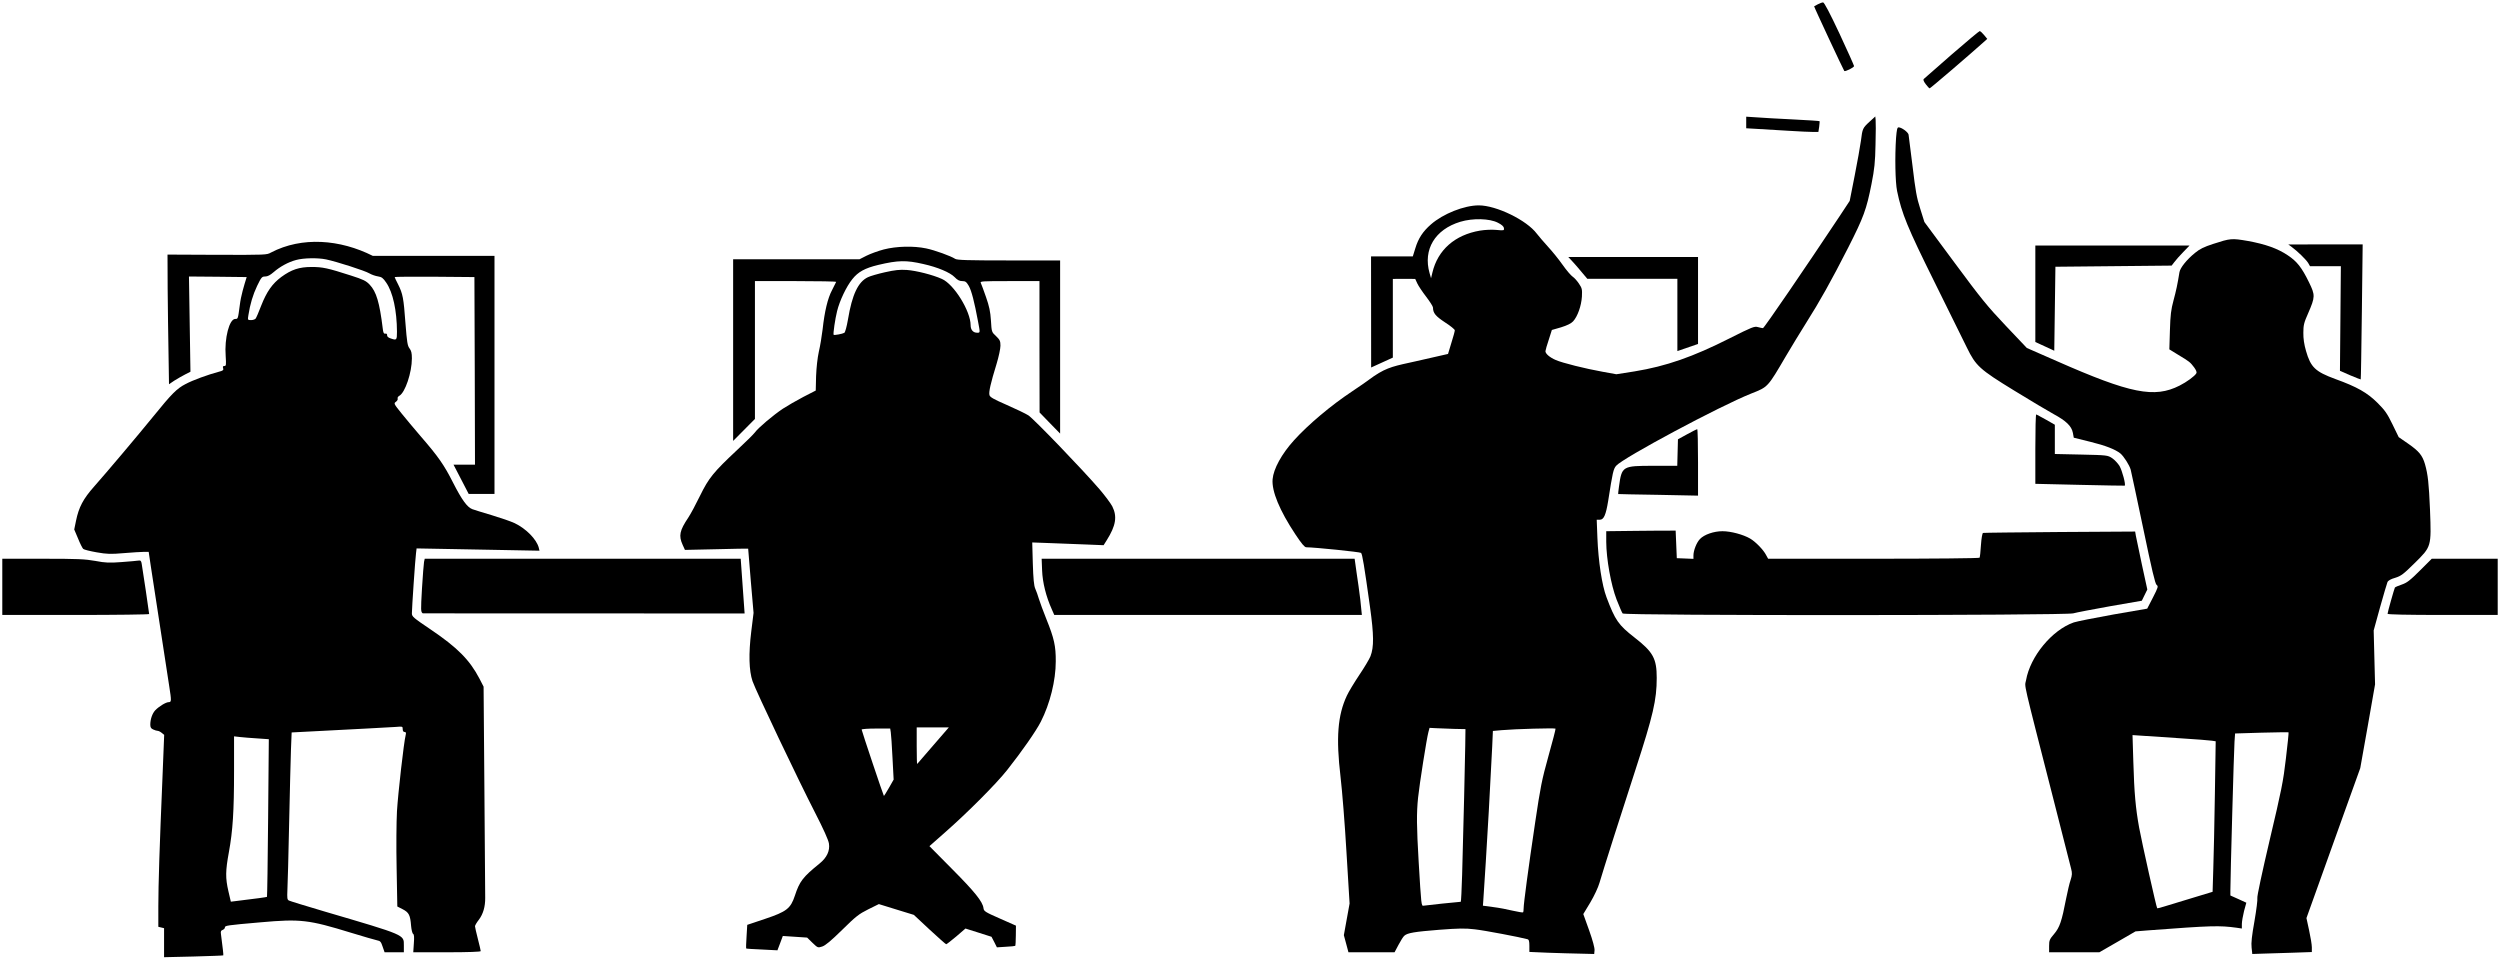
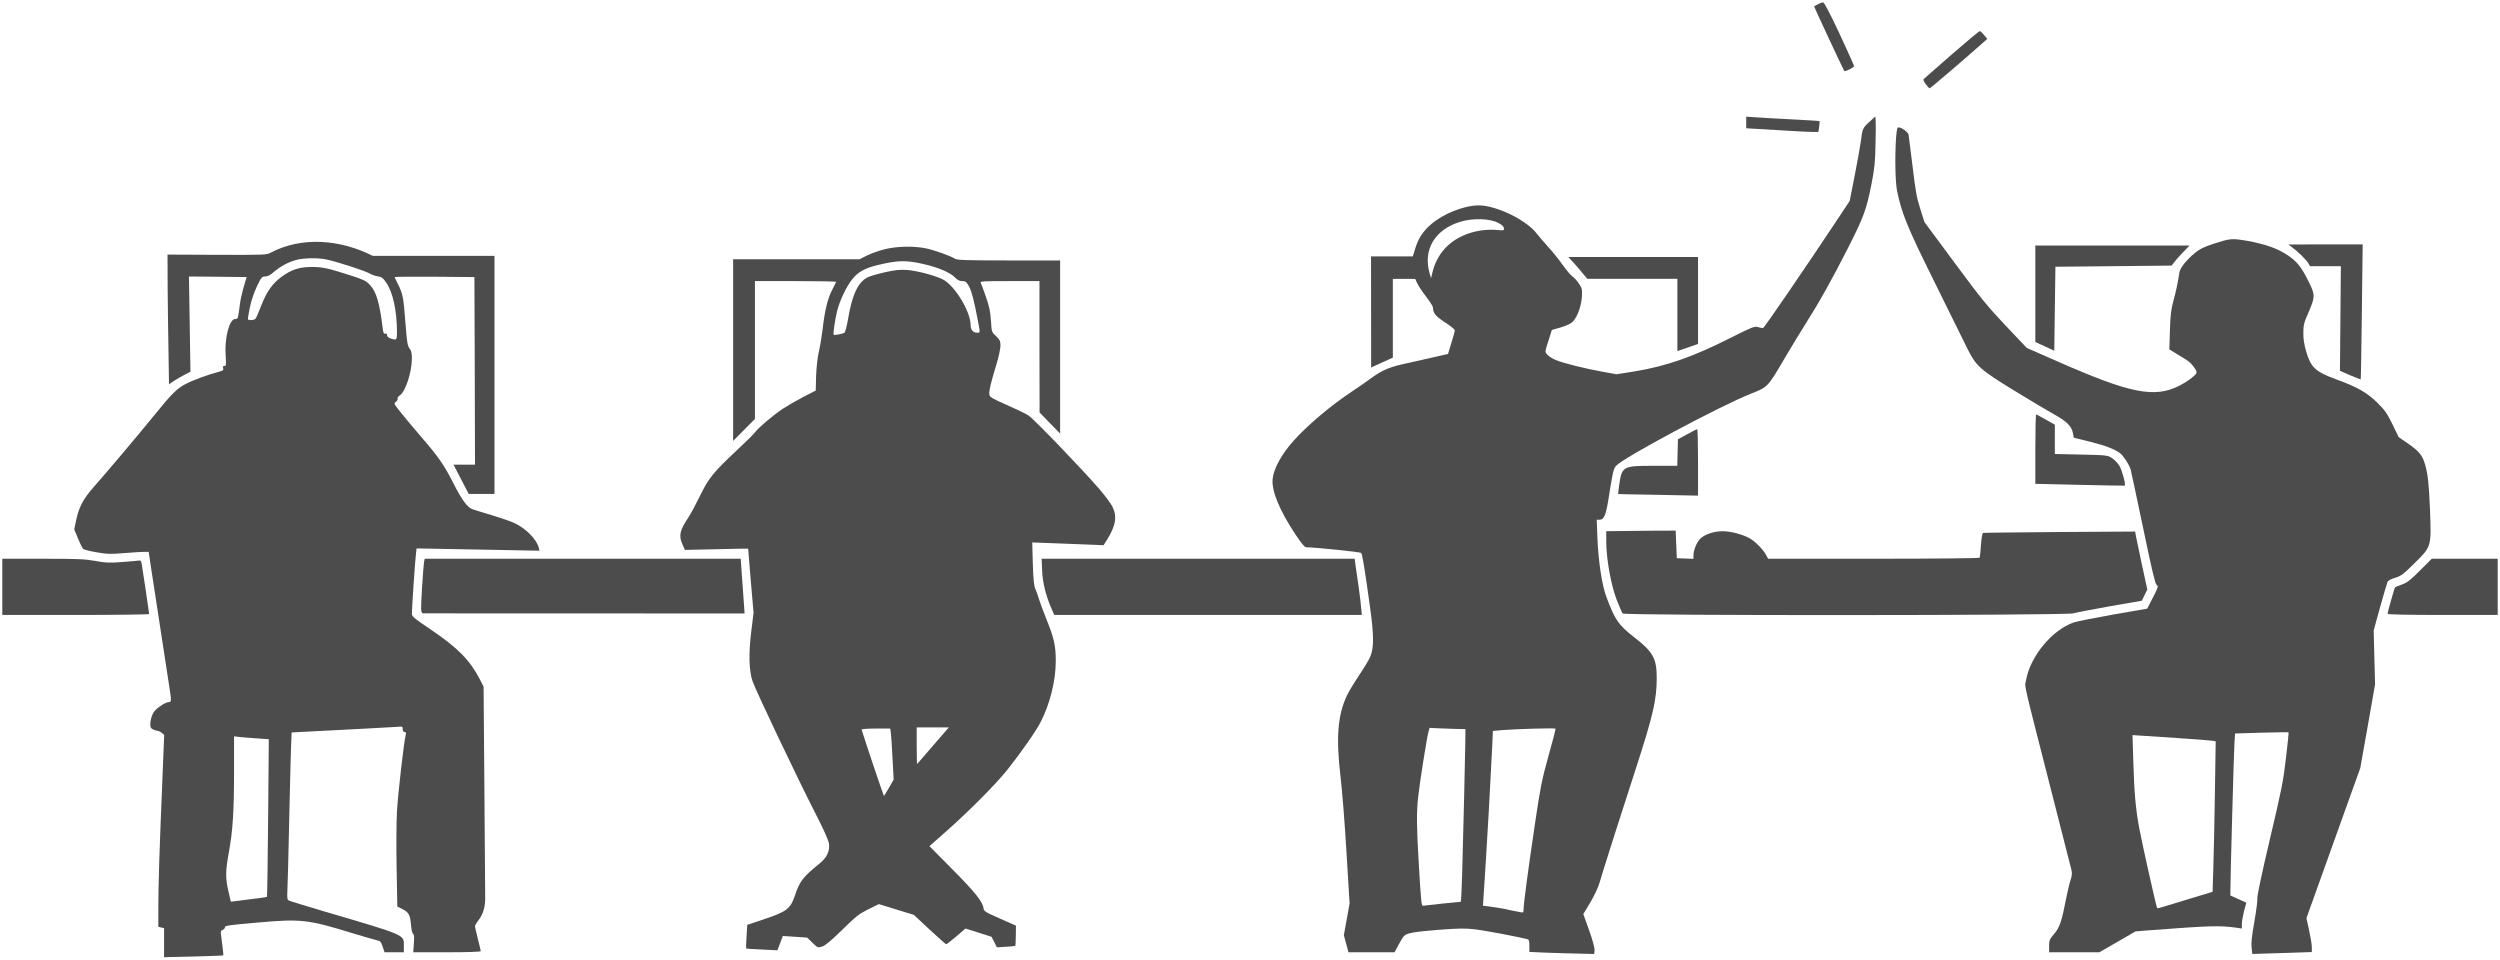
<svg xmlns="http://www.w3.org/2000/svg" version="1.0" width="2179pt" height="836pt" viewBox="0 0 2179 836" preserveAspectRatio="xMidYMid meet" id="svg2">
  <defs id="defs44" />
-   <g transform="translate(0,836) scale(0.1,-0.1)" fill="#000000" stroke="none" id="g6">
+   <g transform="translate(0,836) scale(0.1,-0.1)" fill="#4C4C4C" stroke="none" id="g6">
    <path d="M15845 8323 c-16 -8 -31 -17 -33 -18 -3 -2 256 -556 263 -564 8 -7 85 31 85 43 0 5 -57 133 -127 283 -84 179 -133 272 -143 272 -8 0 -28 -7 -45 -16z" id="path8" />
    <path d="M17012 7886 c-128 -112 -238 -208 -244 -214 -7 -7 -2 -21 17 -46 15 -20 30 -36 34 -36 6 0 346 291 464 397 l38 34 -28 34 c-15 18 -32 34 -38 34 -5 0 -115 -92 -243 -203z" id="path10" />
    <path d="M15220 7292 l0 -50 103 -6 c56 -3 176 -11 267 -16 91 -6 186 -10 212 -10 l47 0 7 45 c3 25 5 47 3 49 -2 2 -105 9 -229 15 -124 6 -267 14 -317 18 l-93 6 0 -51z" id="path12" />
    <path d="m 16297,7301 c -62,-57 -64,-61 -77,-167 -7,-49 -31,-187 -55,-307 l -43,-218 -87,-132 c -299,-450 -659,-977 -669,-977 -6,0 -26,4 -44,9 -30,9 -50,1 -245,-97 -322,-163 -555,-244 -830,-289 l -159,-25 -121,22 c -150,27 -347,76 -407,102 -53,23 -90,55 -90,77 1,9 13,54 29,100 l 27,85 80,23 c 54,17 87,33 105,52 39,42 72,135 77,216 3,64 1,73 -26,113 -16,24 -40,51 -54,60 -15,10 -54,55 -87,102 -33,47 -91,119 -129,160 -37,41 -81,92 -97,113 -88,118 -353,247 -506,247 -127,0 -311,-73 -417,-166 -71,-62 -110,-122 -136,-208 l -22,-71 c -126.134,0 -236.655,0 -364,0 1.166,-322.686 0.932,-645.372 0.893,-968.059 122.39,55.19 128.732,58.438 189.107,86.059 l 0,344 0,342 c 66.225,0.409 112.097,0.855 195,0 l 18,-39 c 10,-22 45,-74 78,-117 32,-42 59,-84 59,-94 0,-48 23,-75 105,-129 47,-30 85,-61 85,-69 0,-8 -13,-57 -30,-110 l -29,-96 -277,-63 c -180.138,-40.421 -248.493,-49.219 -368,-130 -50,-37 -138,-99 -195,-136 -178,-118 -378,-286 -501,-422 -109,-120 -180,-250 -188,-341 -9,-104 61,-273 199,-481 53,-80 80,-112 94,-112 80,-1 470,-41 478,-49 11,-11 27,-106 78,-471 34,-246 35,-349 4,-430 -10,-25 -54,-99 -98,-164 -44,-66 -93,-147 -108,-180 -80,-171 -95,-367 -55,-706 14,-118 38,-415 52,-660 l 27,-445 -25,-138 -25,-138 20,-74 20,-75 201,0 201,0 35,66 c 19,36 41,71 50,78 27,25 91,35 304,52 170,13 227,14 310,4 84,-9 397,-69 459,-86 13,-4 17,-16 17,-58 l 0,-53 163,-7 c 89,-3 216,-7 282,-8 l 120,-3 3,32 c 2,20 -16,87 -47,174 l -51,142 61,101 c 34,57 69,132 80,171 30,103 195,622 315,990 153,471 184,606 184,796 0,169 -31,226 -193,352 -141,110 -169,150 -245,352 -39,103 -71,313 -79,518 l -6,157 27,0 c 35,0 53,42 73,165 39,250 45,276 69,305 59,69 904,521 1178,630 147,58 142,53 302,326 48,82 129,214 179,294 116,183 214,358 364,652 135,266 159,332 203,554 26,132 32,190 35,344 3,102 3,199 1,215 l -3,30 z m -3242,-882 c 34,-17 51,-32 53,-47 3,-22 1,-22 -65,-16 -41,4 -100,1 -143,-6 -219,-37 -368,-168 -415,-365 l -12,-50 -13,45 c -58,205 47,380 268,447 110,33 255,29 327,-8 z m -381,-4412 99,-2 -2,-145 c -2,-147 -15,-688 -27,-1123 -4,-130 -9,-237 -12,-237 -16,0 -310,-31 -324,-34 -20,-4 -20,1 -43,384 -18,309 -19,420 -5,558 12,116 75,516 90,571 l 10,37 57,-3 c 32,-2 103,-4 157,-6 z m 822,-238 c -58,-208 -70,-272 -115,-574 -61,-410 -101,-711 -101,-752 0,-16 -2,-32 -5,-35 -3,-3 -43,4 -88,14 -45,11 -122,26 -172,32 l -90,12 3,39 c 1,22 11,175 22,340 17,266 34,574 56,1007 l 6,137 77,7 c 112,10 466,20 469,13 2,-4 -26,-112 -62,-240 z" id="path14" />
    <path d="M16526 7158 c-11 -164 -7 -384 9 -463 41 -198 90 -317 327 -795 127 -256 253 -512 281 -569 78 -160 110 -190 414 -376 141 -87 295 -178 342 -204 109 -59 157 -105 168 -163 l8 -43 145 -36 c131 -32 217 -66 261 -101 30 -25 79 -102 90 -141 6 -23 55 -255 110 -516 75 -360 103 -479 116 -489 16 -12 14 -20 -32 -110 l-50 -97 -295 -51 c-162 -29 -317 -60 -345 -69 -190 -66 -380 -297 -416 -504 -12 -66 -38 46 241 -1046 77 -302 145 -571 152 -597 10 -39 9 -55 -5 -99 -10 -28 -26 -99 -38 -158 -39 -203 -57 -254 -105 -311 -40 -47 -44 -56 -44 -106 l0 -54 219 0 219 0 158 91 157 91 111 9 c556 42 620 43 769 23 l47 -7 0 39 c0 22 9 72 19 113 l20 73 -70 32 -69 31 0 45 c0 110 31 1232 36 1296 l5 71 231 7 c127 3 233 5 235 3 2 -3 -8 -105 -23 -228 -23 -199 -39 -278 -141 -709 -66 -282 -112 -494 -108 -508 3 -12 -8 -102 -25 -200 -23 -129 -30 -191 -25 -232 l6 -55 87 3 c48 1 165 5 260 8 l172 6 0 42 c0 22 -11 89 -24 148 l-23 106 93 259 c51 142 156 436 234 653 l142 395 65 365 64 365 -6 235 -6 235 55 200 c31 110 60 209 65 221 6 14 29 27 68 38 51 16 71 31 170 129 146 144 145 141 133 462 -10 234 -18 308 -44 400 -23 77 -52 112 -145 177 l-84 58 -54 111 c-46 95 -66 123 -131 188 -90 89 -178 139 -366 207 -177 65 -216 103 -257 246 -16 55 -24 108 -23 158 0 65 5 87 42 170 62 143 62 157 7 270 -64 130 -104 181 -185 235 -90 60 -195 97 -349 125 -140 24 -150 23 -301 -26 -80 -26 -117 -44 -158 -78 -73 -59 -130 -131 -136 -169 -16 -101 -29 -162 -52 -247 -21 -78 -27 -124 -31 -260 l-5 -165 78 -48 c98 -59 103 -63 138 -109 18 -25 25 -42 19 -52 -13 -24 -84 -76 -146 -107 -219 -111 -427 -70 -1071 214 l-260 114 -184 194 c-160 169 -217 239 -446 549 l-263 355 -36 115 c-31 95 -42 159 -67 370 -17 140 -33 265 -35 277 -5 22 -61 63 -87 63 -12 0 -16 -20 -22 -92z m2479 -5233 c132 -8 255 -18 274 -21 l33 -5 -7 -457 c-4 -251 -10 -546 -14 -656 l-6 -199 -145 -44 c-300 -92 -334 -102 -338 -99 -7 7 -133 571 -157 701 -31 171 -43 302 -51 579 l-7 229 89 -6 c49 -4 197 -13 329 -22z" id="path16" />
    <path d="m 2362,6159 c -37,-21 -42,-21 -469,-20 l -433,2 c -0.118,-391.766 8.211,-808.022 13,-1130 59.76,43.448 130.464,80.724 187,109 -3.601,276.678 -8.333,553.338 -13,830 163.026,-0.702 344.885,-3.299 503,-5 -24.23,-78.71 -49.766,-160.52 -60,-245 -16,-120 -15,-120 -40,-120 -51,0 -95,-168 -83,-322 5,-79 4,-88 -11,-88 -13,0 -16,-5 -11,-19 5,-17 -1,-22 -37,-31 -97,-26 -226,-73 -290,-107 -77,-40 -120,-83 -283,-284 C 1195,4557 929,4242 821,4120 725,4012 687,3939 663,3823 l -16,-78 33,-78 c 17,-43 38,-84 45,-91 7,-7 60,-20 117,-30 92,-16 122,-17 238,-7 73,6 152,11 175,11 l 41,0 18,-122 c 15,-101 87,-572 161,-1049 20,-128 20,-139 -5,-139 -24,0 -86,-38 -118,-72 -25,-28 -42,-77 -42,-124 0,-23 6,-34 25,-42 14,-7 32,-12 39,-12 8,0 24,-8 36,-18 l 21,-17 -15,-375 C 1391,986 1380,649 1380,459 l 0,-177 25,-6 25,-6 0,-127 0,-126 256,6 c 142,4 258,8 260,10 3,2 -5,68 -20,184 -4,25 0,33 15,38 10,4 19,13 19,20 0,18 12,20 310,46 350,31 419,23 790,-91 107,-33 209,-62 227,-66 28,-5 34,-13 48,-55 l 17,-49 84,0 84,0 0,60 c 0,94 18,87 -690,295 -162,48 -303,91 -312,96 -15,8 -16,21 -13,92 3,45 9,305 15,577 6,272 13,563 16,646 l 6,150 231,12 c 128,7 318,16 422,22 105,5 218,12 253,14 61,5 62,5 62,-19 0,-16 6,-25 16,-25 12,0 15,-6 10,-26 -16,-61 -67,-513 -76,-664 -5,-92 -7,-312 -3,-498 l 6,-333 47,-24 c 54,-28 66,-51 73,-144 3,-35 11,-67 18,-71 9,-6 10,-29 6,-84 l -5,-76 294,0 c 184,0 294,4 294,10 0,5 -11,53 -25,107 -14,54 -25,104 -25,110 0,7 15,33 34,57 37,49 56,114 55,191 0,28 -3,453 -7,945 l -7,895 -36,70 c -86,164 -192,271 -429,431 -148,100 -160,110 -160,138 0,44 29,473 36,524 l 5,42 272,-5 c 150,-3 391,-7 536,-10 l 263,-5 -6,26 c -19,73 -110,166 -210,214 -34,16 -124,47 -201,70 -77,23 -153,46 -168,52 -45,17 -91,80 -168,231 -79,156 -128,226 -282,404 -56,65 -132,156 -169,202 -66,82 -67,85 -47,99 11,8 18,20 15,28 -3,7 3,18 14,24 51,27 110,203 110,326 0,47 -5,67 -21,88 -17,22 -22,52 -35,218 -16,220 -23,257 -64,339 -17,32 -30,61 -30,64 0,3 156,4 348,3 l 347,-3 3,-817 2,-818 c -62.938,0 -127.95,0 -187.155,0 48.981,-94.046 80.66,-155.332 132.155,-255 75.037,0 149.534,0 225,0 l 0,1035 0,1040 -530,0 -531,0 c -284.288,143.471 -616.835,170.13 -887,29 z m 480,-60 c 88,-18 341,-99 378,-122 19,-11 53,-23 74,-26 33,-5 45,-14 72,-54 59,-85 93,-244 94,-429 0,-74 -3,-76 -57,-57 -19,6 -30,17 -29,27 1,11 -5,16 -16,14 -13,-2 -18,8 -22,45 -28,228 -56,321 -114,382 -31,33 -56,45 -162,79 -205,66 -248,75 -345,75 -108,0 -175,-23 -263,-87 -78,-58 -127,-127 -175,-249 -21,-56 -44,-108 -49,-114 -6,-7 -24,-13 -40,-13 -29,0 -30,1 -23,43 15,96 39,177 76,255 37,76 42,82 70,82 22,0 44,12 74,38 55,48 128,88 196,106 65,18 189,20 261,5 z m -598,-4175 99,-7 -6,-685 c -3,-376 -8,-686 -10,-689 -4,-3 -93,-15 -274,-37 l -41,-5 -21,90 c -27,117 -26,178 4,342 34,186 45,354 45,706 l 0,303 53,-6 c 28,-3 97,-9 151,-12 z" id="path18" />
    <path d="M19975 6207 c51 -37 125 -110 143 -139 l16 -28 135 0 134 0 -4 -456 -4 -456 89 -39 c50 -21 91 -37 92 -36 2 1 6 267 10 590 l7 587 -324 0 -324 -1 30 -22z" id="path20" />
    <path d="M17740 5800 l0 -421 83 -38 82 -38 5 366 5 366 507 5 506 5 23 30 c12 17 47 56 78 88 l55 57 -672 0 -672 0 0 -420z" id="path22" />
    <path d="m 7704,6186 c -50,-13 -118,-38 -152,-55 l -61,-31 -551,0 -550,0 c 0,-533.997 0,-1115.627 0,-1583 44.228,44.228 126.782,128.222 190,191.44 0,412.524 0,805.702 0,1201.56 l 356,0 c 196,0 354,-3 352,-7 -2,-5 -18,-37 -36,-72 -38,-71 -65,-186 -82,-341 -7,-58 -21,-145 -33,-195 -12,-56 -21,-137 -24,-214 l -3,-125 -109,-56 c -59,-31 -139,-77 -177,-102 -84,-56 -216,-167 -245,-208 -12,-16 -81,-84 -153,-151 -207,-194 -248,-244 -324,-399 -36,-74 -82,-160 -102,-190 -77,-115 -86,-159 -50,-239 l 20,-44 275,6 c 151,4 275,6 276,5 0,-2 11,-128 23,-282 l 24,-278 -20,-162 c -24,-196 -20,-341 11,-433 27,-80 400,-864 546,-1148 72,-140 116,-238 120,-267 10,-63 -18,-123 -81,-174 C 6997,715 6969,678 6928,553 6891,441 6856,414 6668,351 l -155,-52 -6,-101 c -4,-56 -5,-103 -3,-105 1,-2 63,-6 138,-9 l 134,-7 24,63 23,62 106,-7 106,-7 46,-45 c 47,-45 47,-45 85,-33 28,9 76,49 174,145 120,118 145,138 227,179 l 93,46 152,-47 153,-47 137,-128 c 76,-70 141,-128 145,-128 4,0 44,31 88,68 l 80,69 114,-36 113,-36 24,-46 23,-46 78,5 c 43,2 80,6 82,8 2,2 5,43 5,90 l 1,86 -140,62 c -130,57 -140,64 -143,91 -7,56 -76,142 -273,340 l -198,200 136,120 c 197,173 447,424 541,543 129,163 253,341 294,422 80,157 130,359 130,525 1,133 -14,201 -81,367 -27,68 -57,148 -66,178 -9,30 -23,71 -32,90 -11,25 -17,85 -21,219 l -5,183 164,-6 c 90,-3 230,-9 311,-12 l 147,-6 27,43 c 80,127 93,207 49,295 -14,27 -64,94 -111,149 -147,171 -576,617 -621,645 -24,15 -109,56 -189,91 -117,51 -146,68 -150,86 -7,26 10,102 62,271 19,62 34,134 34,159 0,40 -5,51 -38,83 -39,36 -39,36 -45,137 -5,78 -15,124 -43,204 -20,57 -40,112 -45,122 -9,16 6,17 251,17 l 260,0 0,-572 1,-573 89,-92 90,-92 0,755 0,754 -448,0 c -360,0 -451,3 -467,14 -36,24 -179,76 -253,91 -110,23 -259,19 -368,-9 z m 343,-127 c 126,-28 234,-74 273,-114 25,-26 42,-35 67,-35 27,0 36,-6 57,-42 24,-42 49,-141 80,-307 20,-105 20,-101 -8,-101 -34,0 -56,25 -56,65 0,123 -145,358 -251,404 -80,36 -223,72 -304,78 -64,4 -102,0 -192,-20 -62,-14 -128,-33 -148,-43 -85,-40 -138,-151 -174,-368 -11,-63 -24,-112 -32,-117 -15,-9 -89,-23 -93,-17 -6,6 13,139 30,206 22,90 81,215 133,279 50,63 109,96 226,124 173,41 244,42 392,8 z m 87,-4196 c -75,-87 -138,-160 -140,-162 -2,-2 -4,68 -4,157 l 0,162 140,0 140,0 z m -370,115 c 3,-18 10,-118 15,-223 l 10,-190 -41,-72 c -23,-40 -43,-72 -44,-70 -5,4 -194,569 -194,578 0,5 56,9 125,9 l 124,0 z" id="path24" />
    <path d="m 13835,5930 c 261.667,0 523.333,0 785,0 0,-192.786 0,-446.545 0,-630 58.097,19.84 103.276,36.002 180,62 0,256.238 0,505.333 0,758 -400.085,0 -736.984,0 -1131,0 61.545,-63.926 101.693,-113.349 166,-190 z" id="path26" />
    <path d="M17740 4447 l0 -304 388 -9 c213 -5 389 -8 391 -7 11 8 -22 131 -45 171 -14 23 -43 54 -65 69 -39 25 -42 26 -269 31 l-230 5 0 128 0 127 -77 44 c-43 23 -81 45 -85 46 -5 2 -8 -133 -8 -301z" id="path28" />
    <path d="M14705 4575 l-80 -44 -3 -115 -3 -116 -204 0 c-276 0 -279 -2 -304 -181 -5 -35 -8 -65 -7 -65 0 -1 157 -4 349 -7 l347 -7 0 290 c0 160 -3 290 -7 289 -5 0 -44 -20 -88 -44z" id="path30" />
    <path d="M14258 3733 l-258 -3 0 -93 c1 -150 41 -374 90 -502 24 -60 47 -116 53 -122 15 -20 3863 -18 3927 1 25 7 169 35 321 62 l277 48 24 49 24 49 -47 216 c-25 120 -49 233 -53 253 l-6 36 -658 -4 c-361 -3 -662 -6 -668 -8 -6 -2 -14 -46 -18 -105 -3 -56 -9 -106 -12 -111 -3 -5 -403 -9 -924 -9 l-919 0 -17 31 c-23 46 -92 117 -140 145 -60 35 -168 64 -241 64 -75 0 -159 -29 -196 -68 -30 -31 -57 -100 -57 -144 l0 -29 -72 3 -73 3 -5 120 -5 120 -45 0 c-25 1 -161 -1 -302 -2z" id="path32" />
    <path d="M20 3245 l0 -245 640 0 c352 0 640 4 640 8 0 9 -55 381 -65 438 -4 25 -9 31 -28 28 -12 -2 -78 -8 -147 -13 -107 -8 -140 -7 -229 10 -91 16 -153 19 -458 19 l-353 0 0 -245z" id="path34" />
    <path d="m 3696,3463 c -3,-16 -11,-120 -18,-232 -11,-196 -11,-204 7,-217 48.045,0 2758.499,-1 2805,-1 -12.26,175.46 -20.17,288.265 -34,477 -918,0 -1836,0 -2754,0 z" id="path36" />
    <path d="m 9083,3388 c 4,-105 34,-227 85,-340 l 21,-48 c 318.203,0 2507.186,0 2681,0 -16.574,193.83 -39.194,310.301 -63,490 -993.026,0 -1947.407,0.068 -2728,0 z" id="path38" />
    <path d="M21092 3387 c-86 -86 -112 -106 -158 -122 -30 -10 -57 -22 -60 -26 -6 -11 -64 -216 -64 -229 0 -6 170 -10 480 -10 l480 0 0 245 0 245 -288 0 -287 0 -103 -103z" id="path40" />
  </g>
</svg>
